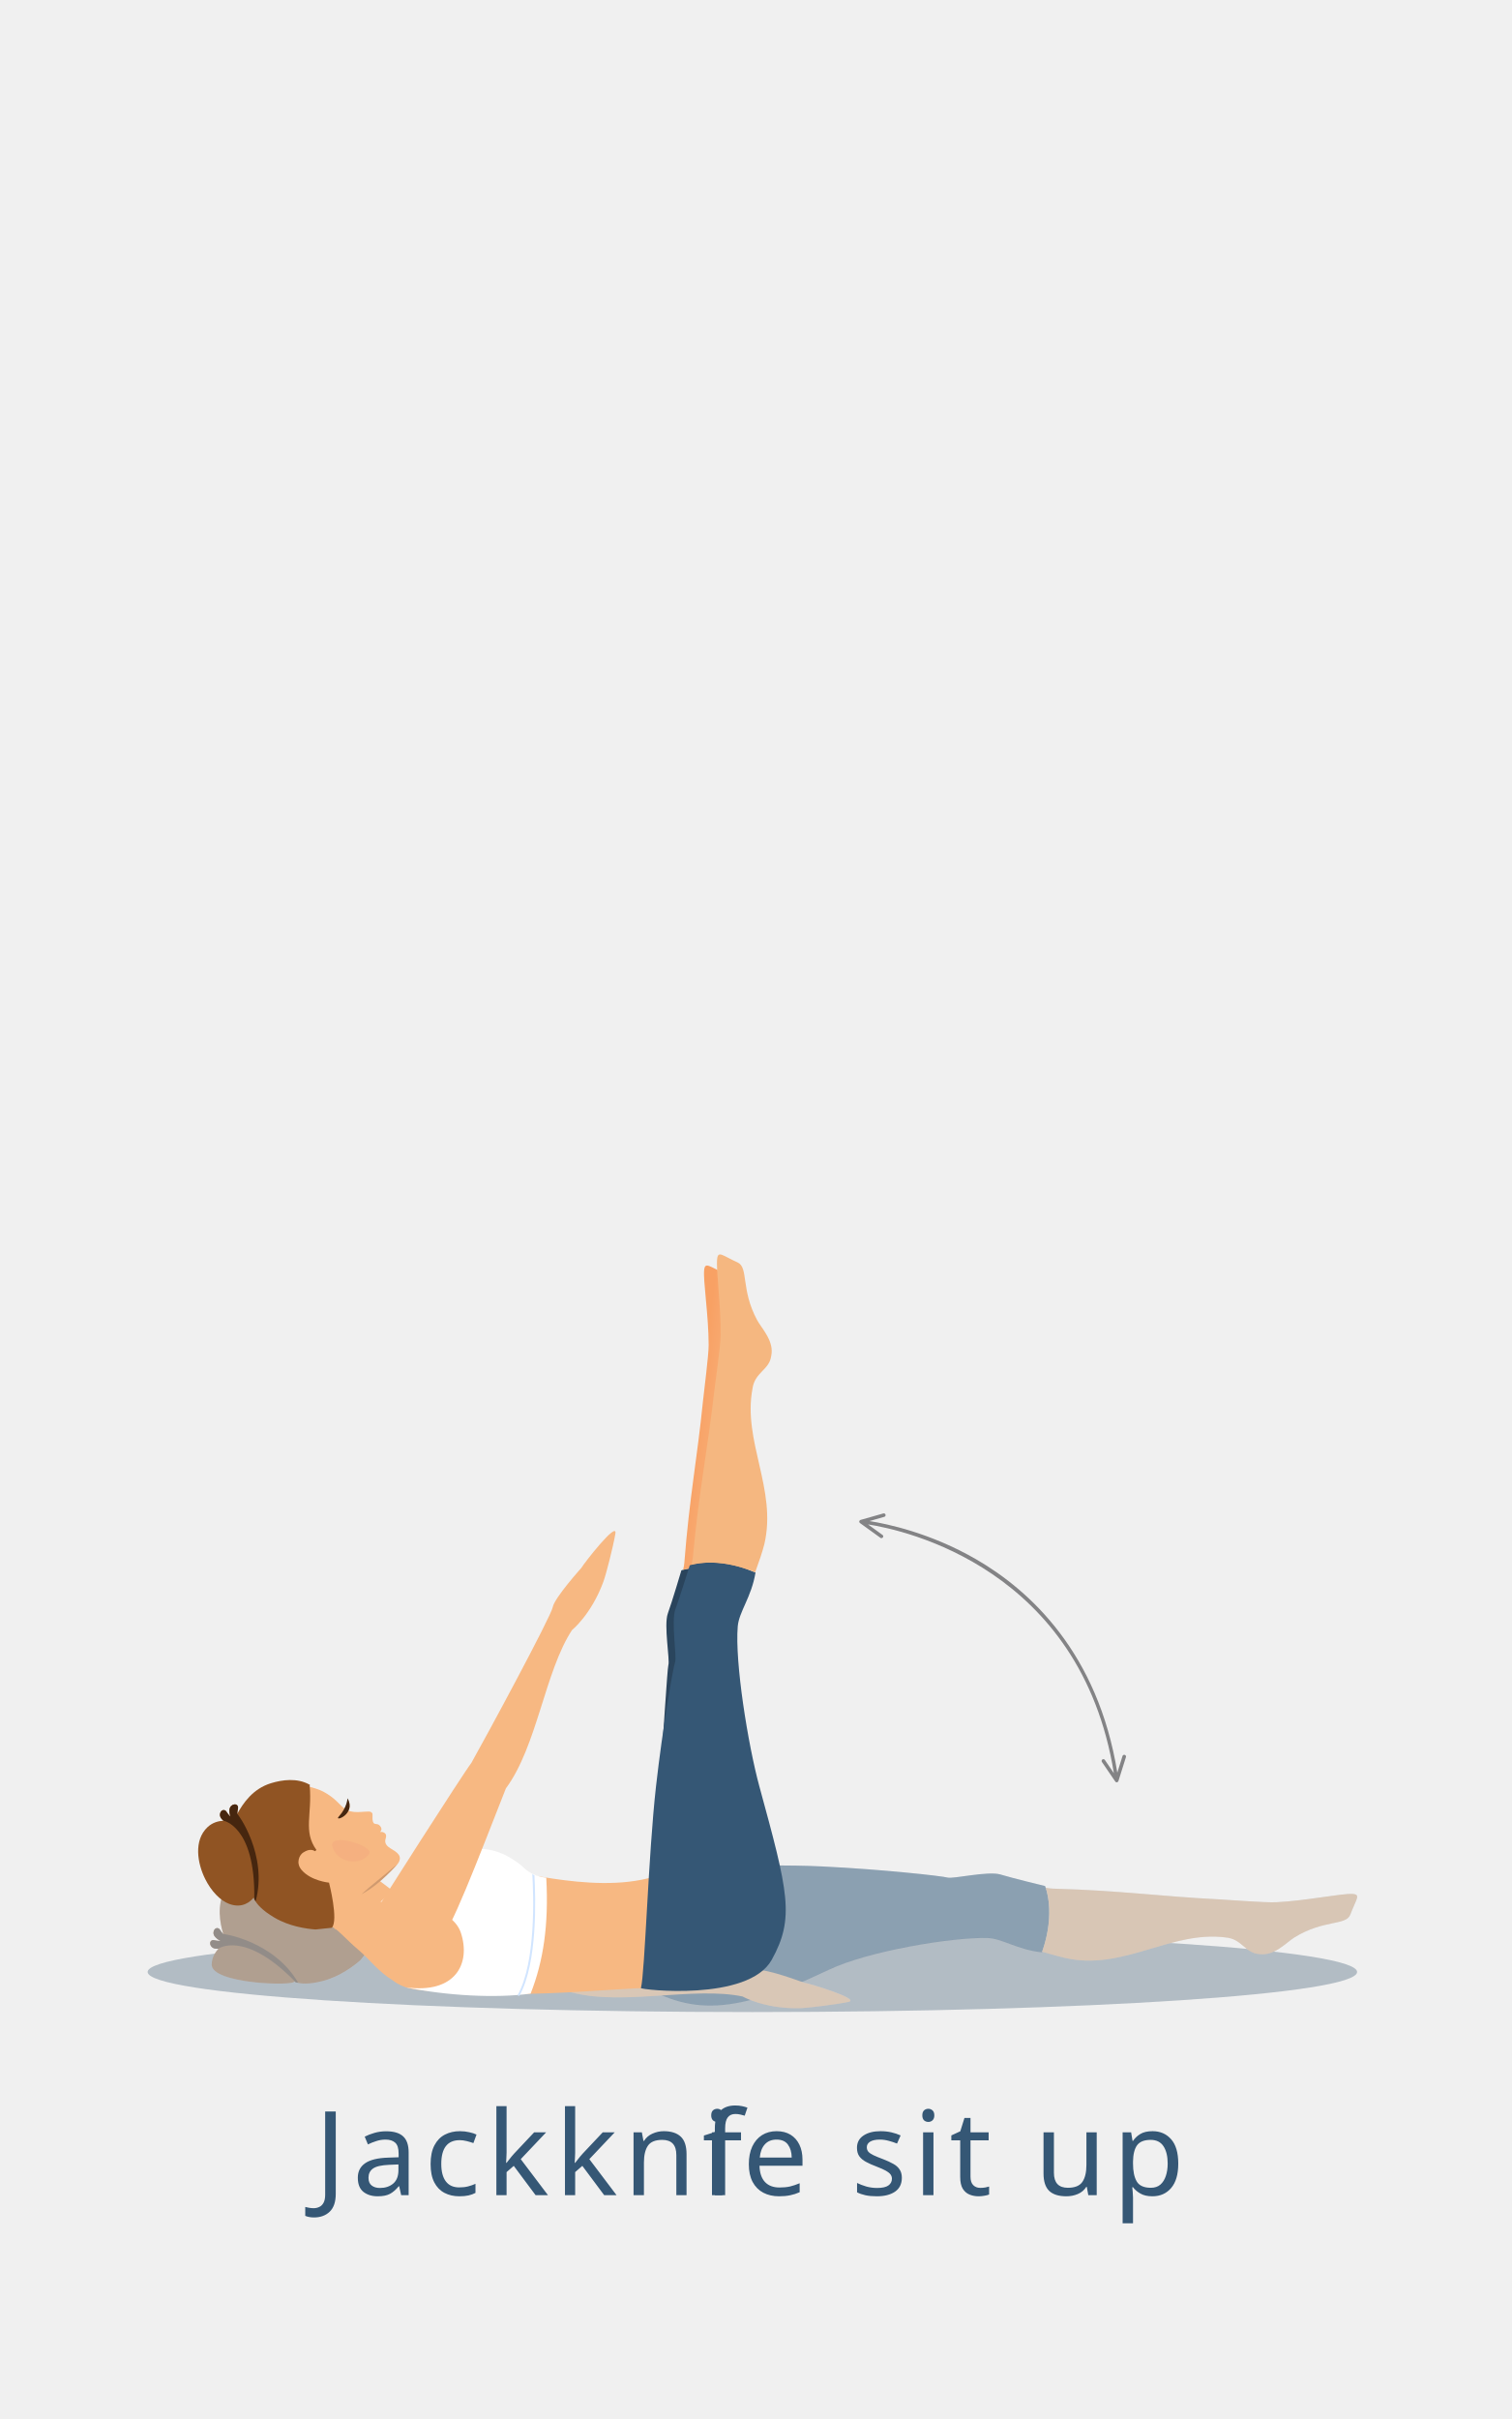
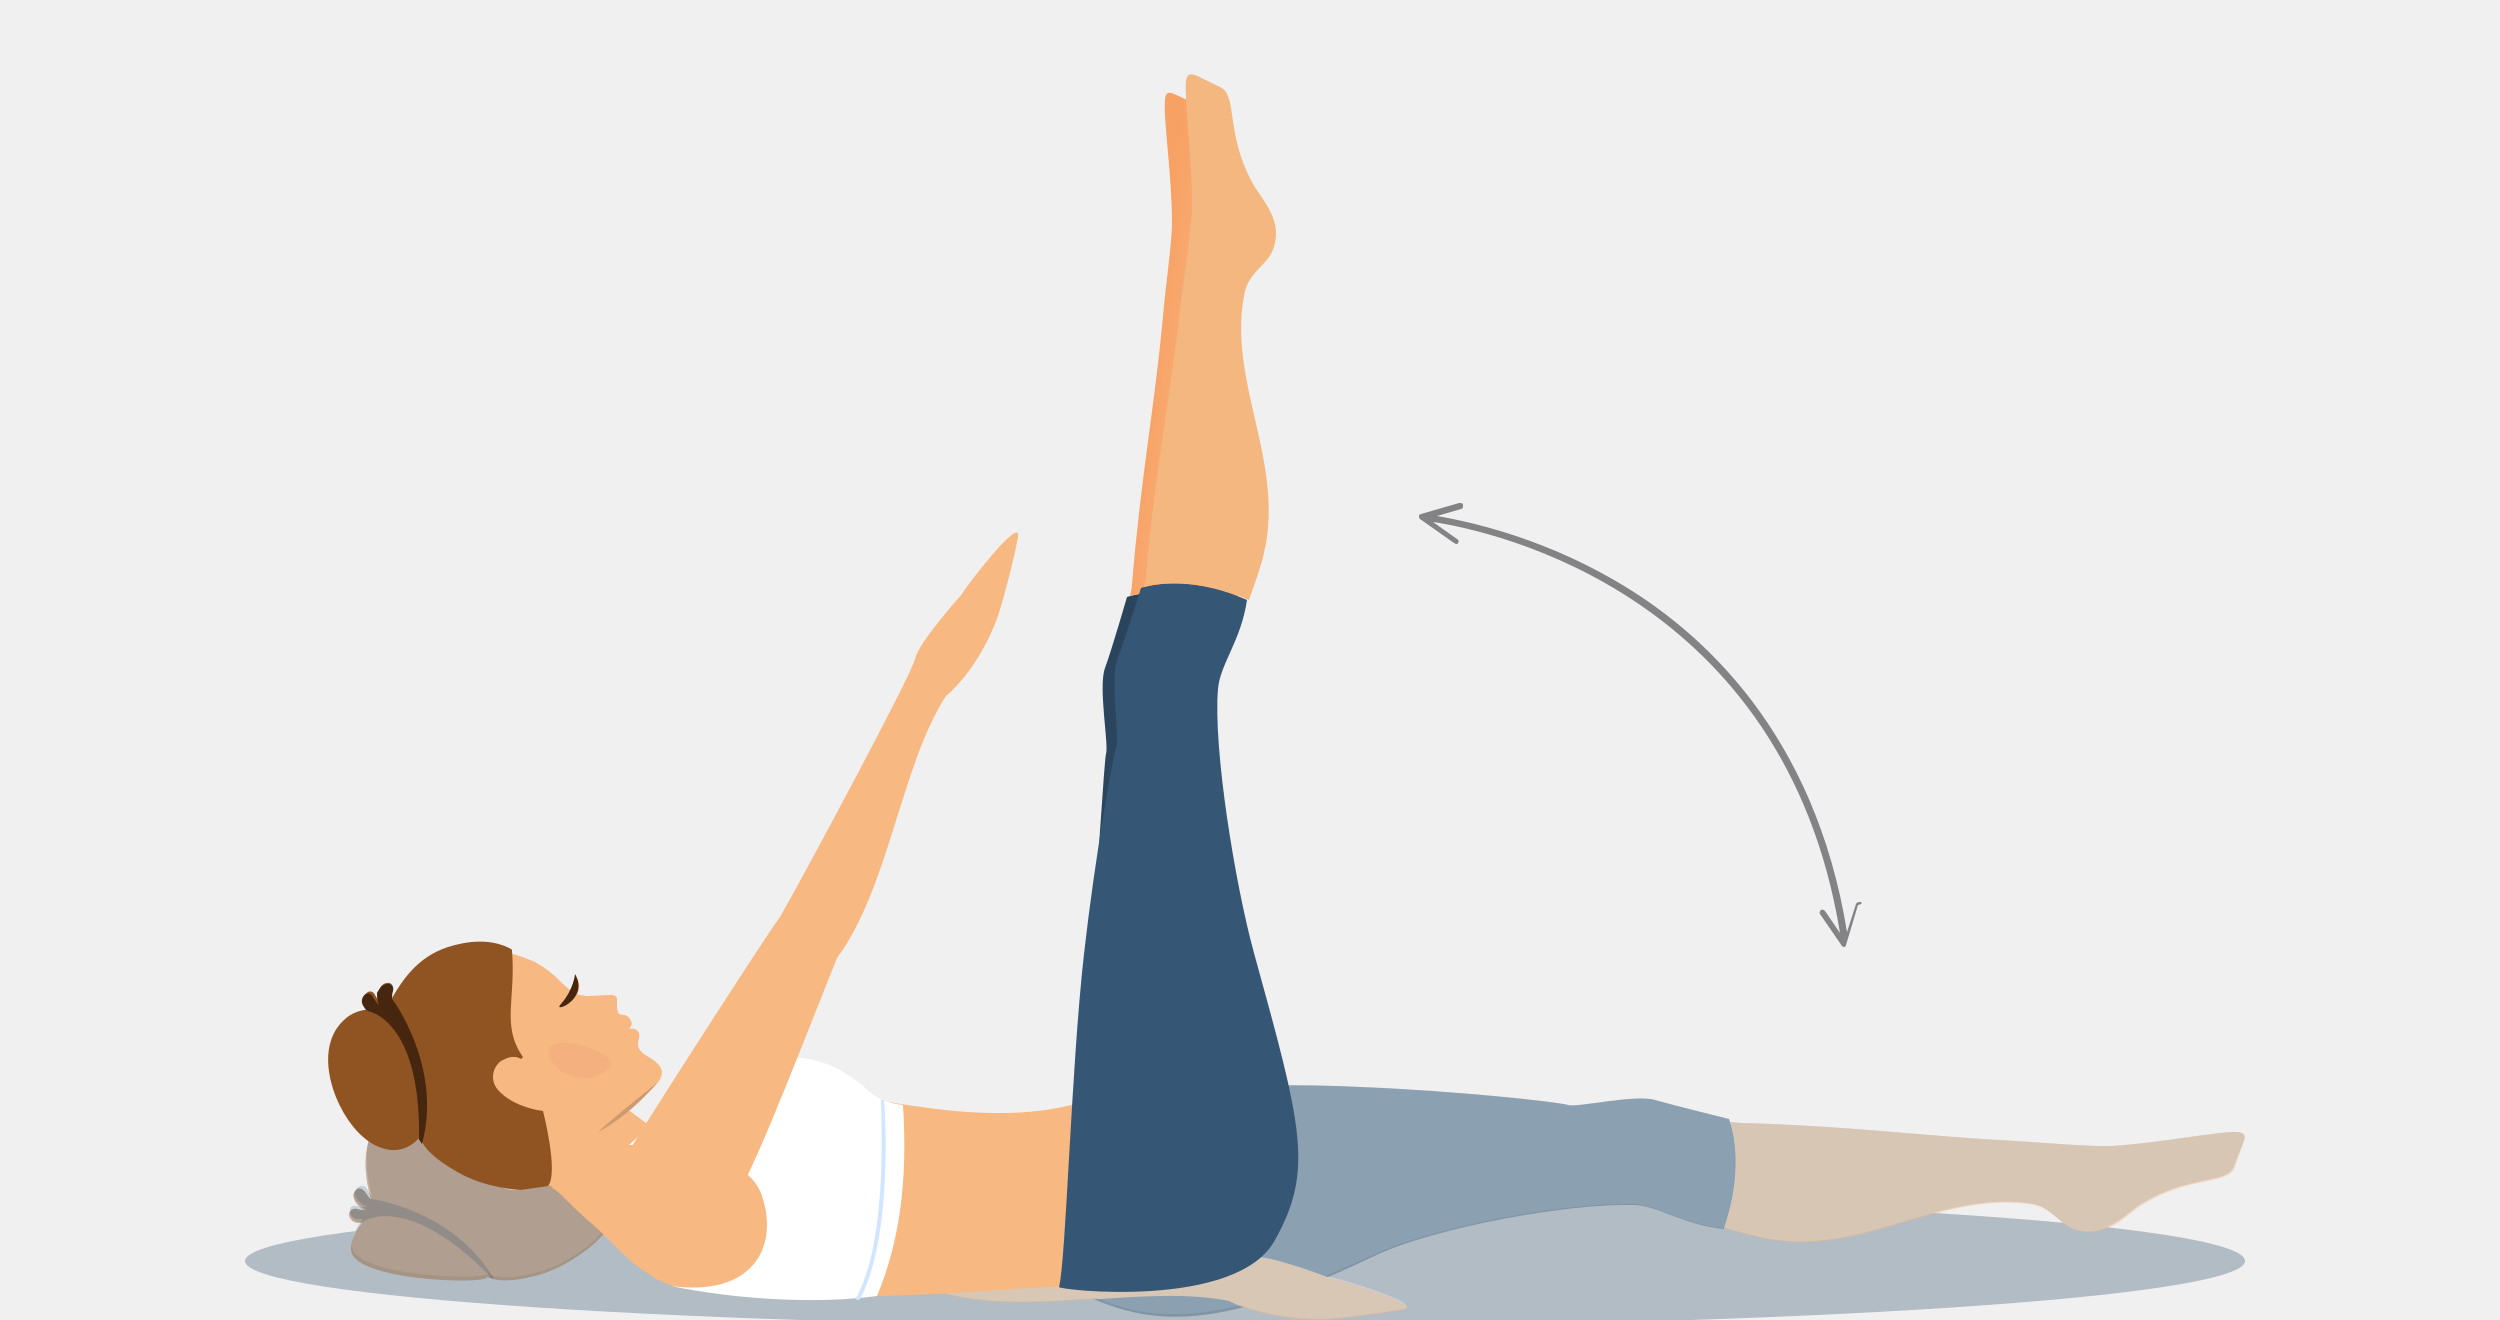
- <svg xmlns="http://www.w3.org/2000/svg" version="1.1" id="Layer_1" x="0px" y="0px" viewBox="0 0 250 400" style="enable-background:new 0 0 250 400;" xml:space="preserve">
+ <svg xmlns="http://www.w3.org/2000/svg" version="1.1" id="Layer_1" x="0px" y="0px" viewBox="0 0 250 132" style="enable-background:new 0 0 250 132;" xml:space="preserve">
  <style type="text/css">
- 	.st0{fill:#355775;}
- 	.st1{font-family:'FarmWaveFree-Regular';}
- 	.st2{font-size:19.373px;}
- 	.st3{letter-spacing:1;}
- 	.st4{fill:#B2BCC4;}
- 	.st5{fill:#C5D0D9;}
- 	.st6{opacity:0.4;}
- 	.st7{fill:#F7B882;}
- 	.st8{fill:#905423;}
- 	.st9{fill:#46260F;}
- 	.st10{fill:#D09A6F;}
- 	.st11{fill:#F5B080;}
- 	.st12{fill:#F5B780;}
- 	.st13{fill:#FFFFFF;}
- 	.st14{fill:#D1E5FF;}
- 	.st15{fill:url(#SVGID_1_);}
- 	.st16{fill:url(#SVGID_00000086674015371625439490000007121579016976528263_);}
- 	.st17{fill:#838385;}
+ 	.st0{fill:#B2BCC4;}
+ 	.st1{fill:#C5D0D9;}
+ 	.st2{opacity:0.4;}
+ 	.st3{fill:#F7B882;}
+ 	.st4{fill:#905423;}
+ 	.st5{fill:#46260F;}
+ 	.st6{fill:#D09A6F;}
+ 	.st7{fill:#F5B080;}
+ 	.st8{fill:#355775;}
+ 	.st9{fill:#F5B780;}
+ 	.st10{fill:#FFFFFF;}
+ 	.st11{fill:#D1E5FF;}
+ 	.st12{fill:url(#SVGID_1_);}
+ 	.st13{fill:url(#SVGID_00000050650455833206928890000004049128767998318005_);}
+ 	.st14{fill:#838385;}
</style>
  <g>
-     <text transform="matrix(1 0 0 1 52.0013 362.9848)" class="st0 st1 st2 st3">Jackkni</text>
-     <text transform="matrix(1 0 0 1 116.1246 362.9848)" class="st0 st1 st2">f</text>
-     <text transform="matrix(1 0 0 1 122.7915 362.9848)" class="st0 st1 st2 st3">e sit up</text>
    <g>
-       <path class="st4" d="M224.46,326.08c0-3.66-44.78-6.63-100.02-6.63s-100.02,2.97-100.02,6.63c0,3.66,44.78,6.63,100.02,6.63    S224.46,329.74,224.46,326.08z" />
+       <path class="st0" d="M224.5,126.1c0-3.7-44.8-6.6-100-6.6s-100,3-100,6.6s44.8,6.6,100,6.6S224.5,129.7,224.5,126.1z" />
      <g>
-         <path class="st5" d="M223.74,313.18c-1.84-0.12-7.56,1.11-12.65,1.37c-1.84,0.09-7.67-0.39-9.52-0.48     c-9.6-0.48-16.38-1.47-27.39-1.77c-0.35-0.01-0.77-0.07-1.23-0.14c-0.06-0.18-0.11-0.29-0.11-0.29s-5.34-1.29-7.38-1.91     c-2.04-0.62-7.86,0.77-8.74,0.51c-0.88-0.26-10.9-1.37-20.72-1.84c-11.52-0.56-24.98,0.59-27.69,0.1c-0.23-0.04-1.89,7.81-3.3,15     c-3.91-0.48-7.25-0.92-8.71-1.13c-1.87-0.58-12.6-3.67-13.71-3.88c-3.08-0.35-9.08-1.2-12.51-1.67     c-0.15-1.72-0.65-3.46-0.74-5.19c-0.18-0.02-7.1,1.02-8.1,1.13c0.45-2.43,0.34-4.79,0.28-5.65c0-0.28-0.01-0.49-0.03-0.61     c-0.3-1.45-1.45-1.17-2.61-0.87c-0.61,0.15-1.22,0.19-1.63-0.37c-0.21-0.29-0.22-0.48-0.53-0.67c-0.2-0.12-0.44-0.05-0.64,0.04     c-0.35,0.15-0.32,0.52-0.41,0.05c-0.07-0.37-0.62-0.51-0.97-0.41c-0.51,0.14-0.53,0.77-1.37,0.07c-0.21-0.18-0.37-0.42-0.59-0.59     c-0.24-0.18-0.54-0.06-0.73,0.14c-0.57,0.59-1.05,1.24-1.67,1.78c-0.2,0.15-0.4,0.28-0.57,0.4c-0.07,0.04-0.14,0.07-0.21,0.1     c-0.2-0.56-0.66-1.08-1.57-1.32c0,0,0.48,0.55,0.82,1.52v0.01c-0.47,0.08-0.98,0.07-1.51,0.07c-0.98,0-1.96,0.16-2.91,0.44     c-0.37,0.1-1.2,0.46-2.18,1.03c-0.04-0.03-0.08-0.07-0.12-0.1l-0.05-0.13l-0.13,0.04c-2.2,0.64-3.7,2.6-4.61,4.31     c-1.5,2.83-0.9,5.67-0.36,7.55c-0.21-0.23-0.38-0.45-0.5-0.66c-0.24-0.42-0.7-0.44-0.95-0.09c-0.19,0.26-0.26,0.72,0.03,1.11     c0.22,0.3,0.57,0.57,0.98,0.77c-0.37,0-0.7-0.03-0.98-0.1c-0.43-0.11-0.66,0.1-0.72,0.32c-0.11,0.39,0.18,0.96,0.8,1.05     c0.17,0.03,0.35,0.03,0.54,0.01c-0.54,0.6-1.07,1.47-1.1,2.61c-0.09,3.22,13.73,3.61,13.64,2.81c0.06,0.03,0.13,0.05,0.19,0.08     l0,0c0.05,0.02,0.09,0.04,0.14,0.06c0.1,0.03,0.21,0.06,0.33,0.09c0,0,0.01,0,0.01,0l0,0c0.77,0.17,2.06,0.21,4.11-0.32     c2.77-0.72,5.03-2.44,6.14-3.4l0.04-0.03l1.69-2.1c0-0.03-0.02-0.07-0.03-0.11c0.06-0.05,0.13-0.1,0.18-0.14     c0.12,0,0.24,0.01,0.36,0.02c0.02-0.13,0.65-0.2,1.53-0.24c0.27,2.68,1.35,5.53,3.28,6.76c2.47,1.58,14.41,1.08,27.83,1.12     c4.44,1.2,9.81,0.86,15.09,0.52c4.29,1.78,8.56,2.24,14.51,0.74c1.49,0.59,4.29,1.44,8.08,1.37c1.31-0.02,5.84-0.57,8.13-1.03     c2.28-0.46-6.52-3.1-7.31-3.2c0,0-0.14-0.05-0.37-0.14c1.43-0.61,2.91-1.26,4.51-2.03c6.42-3.06,20.23-5.37,26.15-5.24     c2.46,0.05,4.95,1.95,9.08,2.37c0.01-0.03,0.02-0.05,0.02-0.07c1.74,0.51,3.43,0.98,4.75,1.22c9.2,1.54,16.73-4.68,25.55-3.59     c2.74,0.21,3.24,2.57,5.56,2.75c2.51,0.4,4.49-1.88,5.83-2.72c4.84-3.02,8.57-1.94,9.28-3.8     C224.28,314.08,225.12,313.27,223.74,313.18L223.74,313.18z" />
-         <g class="st6">
+         <path class="st1" d="M223.7,113.2c-1.8-0.1-7.6,1.1-12.6,1.4c-1.8,0.1-7.7-0.4-9.5-0.5c-9.6-0.5-16.4-1.5-27.4-1.8     c-0.4,0-0.8-0.1-1.2-0.1c-0.1-0.2-0.1-0.3-0.1-0.3s-5.3-1.3-7.4-1.9c-2-0.6-7.9,0.8-8.7,0.5c-0.9-0.3-10.9-1.4-20.7-1.8     c-11.5-0.6-25,0.6-27.7,0.1c-0.2,0-1.9,7.8-3.3,15c-3.9-0.5-7.2-0.9-8.7-1.1c-1.9-0.6-12.6-3.7-13.7-3.9     c-3.1-0.4-9.1-1.2-12.5-1.7c-0.2-1.7-0.7-3.5-0.7-5.2c-0.2,0-7.1,1-8.1,1.1c0.5-2.4,0.3-4.8,0.3-5.6c0-0.3,0-0.5,0-0.6     c-0.3-1.5-1.5-1.2-2.6-0.9c-0.6,0.1-1.2,0.2-1.6-0.4c-0.2-0.3-0.2-0.5-0.5-0.7c-0.2-0.1-0.4,0-0.6,0c-0.3,0.1-0.3,0.5-0.4,0     c-0.1-0.4-0.6-0.5-1-0.4c-0.5,0.1-0.5,0.8-1.4,0.1c-0.2-0.2-0.4-0.4-0.6-0.6c-0.2-0.2-0.5-0.1-0.7,0.1c-0.6,0.6-1,1.2-1.7,1.8     c-0.2,0.1-0.4,0.3-0.6,0.4c-0.1,0-0.1,0.1-0.2,0.1c-0.2-0.6-0.7-1.1-1.6-1.3c0,0,0.5,0.5,0.8,1.5l0,0c-0.5,0.1-1,0.1-1.5,0.1     c-1,0-2,0.2-2.9,0.4c-0.4,0.1-1.2,0.5-2.2,1l-0.1-0.1v-0.1h-0.1c-2.2,0.6-3.7,2.6-4.6,4.3c-1.5,2.8-0.9,5.7-0.4,7.5     c-0.2-0.2-0.4-0.5-0.5-0.7c-0.2-0.4-0.7-0.4-1-0.1c-0.2,0.3-0.3,0.7,0,1.1c0.2,0.3,0.6,0.6,1,0.8c-0.4,0-0.7,0-1-0.1     c-0.4-0.1-0.7,0.1-0.7,0.3c-0.1,0.4,0.2,1,0.8,1c0.2,0,0.3,0,0.5,0c-0.5,0.6-1.1,1.5-1.1,2.6c-0.1,3.2,13.7,3.6,13.6,2.8     c0.1,0,0.1,0,0.2,0.1l0,0c0,0,0.1,0,0.1,0.1c0.1,0,0.2,0.1,0.3,0.1l0,0l0,0c0.8,0.2,2.1,0.2,4.1-0.3c2.8-0.7,5-2.4,6.1-3.4l0,0     l1.7-2.1v-0.1c0.1,0,0.1-0.1,0.2-0.1c0.1,0,0.2,0,0.4,0c0-0.1,0.7-0.2,1.5-0.2c0.3,2.7,1.4,5.5,3.3,6.8     c2.5,1.6,14.4,1.1,27.8,1.1c4.4,1.2,9.8,0.9,15.1,0.5c4.3,1.8,8.6,2.2,14.5,0.7c1.5,0.6,4.3,1.4,8.1,1.4c1.3,0,5.8-0.6,8.1-1     c2.3-0.5-6.5-3.1-7.3-3.2c0,0-0.1,0-0.4-0.1c1.4-0.6,2.9-1.3,4.5-2c6.4-3.1,20.2-5.4,26.1-5.2c2.5,0,4.9,2,9.1,2.4c0,0,0,0,0-0.1     c1.7,0.5,3.4,1,4.8,1.2c9.2,1.5,16.7-4.7,25.6-3.6c2.7,0.2,3.2,2.6,5.6,2.8c2.5,0.4,4.5-1.9,5.8-2.7c4.8-3,8.6-1.9,9.3-3.8     C224.3,114.1,225.1,113.3,223.7,113.2L223.7,113.2z" />
+         <g class="st2">
          <g>
-             <path class="st7" d="M59.62,323.31c0.83-0.7,1.47-1.26,1.85-1.52c0.12,0,0.24,0.01,0.36,0.02c0.06-0.45,7.27-0.15,7.51-0.57       c1.69-2.97,0.18-6.21,0-9.37c-0.19-0.02-8.08,1.16-8.23,1.14c0.13-1.58,0.52-5.57,0.37-6.26c-0.3-1.45-1.45-1.17-2.61-0.87       c-0.61,0.15-1.22,0.19-1.63-0.37c-0.21-0.29-0.22-0.48-0.53-0.67c-0.2-0.12-0.44-0.05-0.64,0.04       c-0.35,0.15-0.32,0.52-0.41,0.05c-0.07-0.37-0.62-0.51-0.97-0.41c-0.51,0.14-0.53,0.77-1.37,0.07       c-0.21-0.18-0.37-0.42-0.59-0.59c-0.24-0.18-0.54-0.06-0.73,0.14c-0.57,0.59-1.05,1.24-1.67,1.78c-0.2,0.15-0.4,0.28-0.57,0.4       c-0.09,0.05-0.18,0.09-0.26,0.12c-0.01-0.42-0.57-1-1.08-1.14c0.34,0.33,0.48,0.85,0.38,1.33c-0.47,0.08-0.98,0.07-1.51,0.07       c-0.98,0-1.96,0.16-2.91,0.44c-0.49,0.14-1.8,0.72-3.2,1.68C45.99,324.03,58.76,322.16,59.62,323.31L59.62,323.31z" />
+             <path class="st3" d="M59.6,123.3c0.8-0.7,1.5-1.3,1.8-1.5c0.1,0,0.2,0,0.4,0c0.1-0.5,7.3-0.1,7.5-0.6c1.7-3,0.2-6.2,0-9.4       c-0.2,0-8.1,1.2-8.2,1.1c0.1-1.6,0.5-5.6,0.4-6.3c-0.3-1.5-1.5-1.2-2.6-0.9c-0.6,0.1-1.2,0.2-1.6-0.4c-0.2-0.3-0.2-0.5-0.5-0.7       c-0.2-0.1-0.4,0-0.6,0c-0.3,0.1-0.3,0.5-0.4,0c-0.1-0.4-0.6-0.5-1-0.4c-0.5,0.1-0.5,0.8-1.4,0.1c-0.2-0.2-0.4-0.4-0.6-0.6       c-0.2-0.2-0.5-0.1-0.7,0.1c-0.6,0.6-1,1.2-1.7,1.8c-0.2,0.1-0.4,0.3-0.6,0.4c-0.1,0-0.2,0.1-0.3,0.1c0-0.4-0.6-1-1.1-1.1       c0.3,0.3,0.5,0.9,0.4,1.3c-0.5,0.1-1,0.1-1.5,0.1c-1,0-2,0.2-2.9,0.4c-0.5,0.1-1.8,0.7-3.2,1.7C46,124,58.8,122.2,59.6,123.3       L59.6,123.3z" />
            <g>
-               <path class="st8" d="M59.58,324.16c-1.1,0.96-3.37,2.67-6.14,3.4c-2.38,0.62-3.74,0.47-4.45,0.23        c-0.12-0.04-0.23-0.09-0.33-0.14c0.09,0.8-13.73,0.41-13.64-2.81c0.03-1.14,0.56-2.01,1.1-2.61        c-0.19,0.02-0.38,0.02-0.54-0.01c-0.62-0.09-0.91-0.67-0.8-1.05c0.06-0.22,0.29-0.44,0.72-0.32c0.27,0.07,0.6,0.1,0.98,0.1        c-0.41-0.2-0.76-0.47-0.98-0.77c-0.29-0.4-0.22-0.85-0.03-1.11c0.26-0.35,0.71-0.33,0.95,0.09c0.12,0.21,0.29,0.43,0.5,0.66        c-0.54-1.88-1.14-4.72,0.36-7.55c0.91-1.71,2.4-3.67,4.61-4.31l0.13-0.04l0.05,0.13c3.69,3.06,4.54,6.12,8.32,6.71l-0.02,0.3        c-0.92,0.2-1.12,1.12-1.23,1.55c-0.17,0.69,0.3,2.11,1.87,2.23c2.39,0.18,4.68-1.73,4.68-1.73s5.53,3.24,5.61,4.93l-1.69,2.1        L59.58,324.16z" />
-               <path class="st9" d="M35.47,319.07c0.26-0.35,0.71-0.33,0.95,0.09c0.12,0.21,0.29,0.43,0.5,0.66        c-0.03-0.1,8.41,1.15,12.4,8.05c-0.13-0.03-0.24-0.06-0.34-0.09c-0.05-0.02-0.09-0.04-0.14-0.06        c-0.02-0.02-0.03-0.04-0.04-0.06c-8.46-8.64-12.76-5.36-12.69-5.44c-0.19,0.02-0.38,0.02-0.54-0.01        c-0.62-0.09-0.91-0.67-0.8-1.05c0.06-0.22,0.29-0.44,0.72-0.32c0.27,0.07,0.6,0.1,0.98,0.1c-0.41-0.2-0.76-0.47-0.98-0.77        C35.21,319.79,35.28,319.33,35.47,319.07L35.47,319.07z" />
-               <path class="st9" d="M47.98,305.08c0,0,1.04,1.16,1.11,3.13C49.15,309.59,50.95,305.88,47.98,305.08z" />
-               <path class="st10" d="M61.49,307c0,0,0.43,4.14-0.65,7.65C60.91,312.74,61.25,310.14,61.49,307z" />
-               <path class="st11" d="M57.02,309.04c0.44,2.47-2.61,4.76-5.07,3.5C49.49,311.29,56.74,307.44,57.02,309.04z" />
+               <path class="st4" d="M59.6,124.2c-1.1,1-3.4,2.7-6.1,3.4c-2.4,0.6-3.7,0.5-4.5,0.2c-0.1,0-0.2-0.1-0.3-0.1        c0.1,0.8-13.7,0.4-13.6-2.8c0-1.1,0.6-2,1.1-2.6c-0.2,0-0.4,0-0.5,0c-0.6-0.1-0.9-0.7-0.8-1c0.1-0.2,0.3-0.4,0.7-0.3        c0.3,0.1,0.6,0.1,1,0.1c-0.4-0.2-0.8-0.5-1-0.8c-0.3-0.4-0.2-0.9,0-1.1c0.3-0.4,0.7-0.3,1,0.1c0.1,0.2,0.3,0.4,0.5,0.7        c-0.5-1.9-1.1-4.7,0.4-7.5c0.9-1.7,2.4-3.7,4.6-4.3h0.1v0.1c3.7,3.1,4.5,6.1,8.3,6.7v0.3c-0.9,0.2-1.1,1.1-1.2,1.5        c-0.2,0.7,0.3,2.1,1.9,2.2c2.4,0.2,4.7-1.7,4.7-1.7s5.5,3.2,5.6,4.9L59.6,124.2L59.6,124.2z" />
+               <path class="st5" d="M35.5,119.1c0.3-0.4,0.7-0.3,1,0.1c0.1,0.2,0.3,0.4,0.5,0.7c0-0.1,8.4,1.1,12.4,8c-0.1,0-0.2-0.1-0.3-0.1        c0,0-0.1,0-0.1-0.1c0,0,0,0,0-0.1c-8.5-8.6-12.8-5.4-12.7-5.4c-0.2,0-0.4,0-0.5,0c-0.6-0.1-0.9-0.7-0.8-1        c0.1-0.2,0.3-0.4,0.7-0.3c0.3,0.1,0.6,0.1,1,0.1c-0.4-0.2-0.8-0.5-1-0.8C35.2,119.8,35.3,119.3,35.5,119.1L35.5,119.1z" />
+               <path class="st5" d="M48,105.1c0,0,1,1.2,1.1,3.1C49.2,109.6,51,105.9,48,105.1z" />
+               <path class="st6" d="M61.5,107c0,0,0.4,4.1-0.7,7.6C60.9,112.7,61.2,110.1,61.5,107z" />
+               <path class="st7" d="M57,109c0.4,2.5-2.6,4.8-5.1,3.5C49.5,111.3,56.7,107.4,57,109z" />
            </g>
          </g>
-           <path class="st0" d="M172.85,311.87c0,0-5.34-1.29-7.38-1.91c-2.04-0.62-7.86,0.77-8.74,0.51c-0.88-0.26-10.9-1.37-20.72-1.84      c-11.52-0.56-24.98,0.59-27.69,0.1c-0.27-0.05-2.49,10.69-3.98,18.55c9.19,5.47,15.48,6.66,32.78-1.58      c6.42-3.06,20.23-5.37,26.15-5.24c2.46,0.05,4.95,1.95,9.08,2.37C174.71,316.13,172.85,311.87,172.85,311.87L172.85,311.87z" />
-           <path class="st12" d="M223.74,313.18c-1.84-0.12-7.56,1.11-12.65,1.37c-1.84,0.09-7.67-0.39-9.52-0.48      c-9.6-0.48-16.38-1.47-27.39-1.77c-0.35-0.01-0.77-0.07-1.23-0.14c0.36,1.04,1.39,4.93-0.59,10.58      c1.74,0.51,3.43,0.98,4.75,1.22c9.2,1.54,16.73-4.68,25.55-3.59c2.74,0.21,3.24,2.57,5.56,2.75c2.51,0.4,4.49-1.88,5.83-2.72      c4.84-3.02,8.57-1.94,9.28-3.8C224.28,314.08,225.12,313.27,223.74,313.18L223.74,313.18z" />
-           <path class="st7" d="M64.09,316.68c-1.61,2.48-0.79,9.52,2.55,11.65c2.47,1.58,14.41,1.08,27.83,1.12      c8.45,2.28,20.32-1.01,28.37,0.69c0,0,3.5,2.04,9.31,1.94c1.31-0.02,5.84-0.57,8.13-1.03c2.28-0.46-6.52-3.1-7.31-3.2      c0,0-6.22-2.35-7.77-2.06c-1.55,0.3-24.33-2.54-28.9-3.2c-1.87-0.58-12.6-3.67-13.71-3.88c-4.46-0.5-15.07-2.07-15.07-1.97      c-1.03-0.1-2.14-0.19-3.32-0.27C64.16,316.54,64.14,316.61,64.09,316.68L64.09,316.68z" />
+           <path class="st8" d="M172.9,111.9c0,0-5.3-1.3-7.4-1.9c-2-0.6-7.9,0.8-8.7,0.5c-0.9-0.3-10.9-1.4-20.7-1.8      c-11.5-0.6-25,0.6-27.7,0.1c-0.3,0-2.5,10.7-4,18.5c9.2,5.5,15.5,6.7,32.8-1.6c6.4-3.1,20.2-5.4,26.1-5.2c2.5,0,4.9,2,9.1,2.4      C174.7,116.1,172.9,111.9,172.9,111.9L172.9,111.9z" />
+           <path class="st9" d="M223.7,113.2c-1.8-0.1-7.6,1.1-12.6,1.4c-1.8,0.1-7.7-0.4-9.5-0.5c-9.6-0.5-16.4-1.5-27.4-1.8      c-0.4,0-0.8-0.1-1.2-0.1c0.4,1,1.4,4.9-0.6,10.6c1.7,0.5,3.4,1,4.8,1.2c9.2,1.5,16.7-4.7,25.6-3.6c2.7,0.2,3.2,2.6,5.6,2.8      c2.5,0.4,4.5-1.9,5.8-2.7c4.8-3,8.6-1.9,9.3-3.8C224.3,114.1,225.1,113.3,223.7,113.2L223.7,113.2z" />
+           <path class="st3" d="M64.1,116.7c-1.6,2.5-0.8,9.5,2.6,11.6c2.5,1.6,14.4,1.1,27.8,1.1c8.4,2.3,20.3-1,28.4,0.7      c0,0,3.5,2,9.3,1.9c1.3,0,5.8-0.6,8.1-1c2.3-0.5-6.5-3.1-7.3-3.2c0,0-6.2-2.4-7.8-2.1c-1.6,0.3-24.3-2.5-28.9-3.2      c-1.9-0.6-12.6-3.7-13.7-3.9c-4.5-0.5-15.1-2.1-15.1-2c-1-0.1-2.1-0.2-3.3-0.3C64.2,116.5,64.1,116.6,64.1,116.7L64.1,116.7z" />
        </g>
      </g>
      <g>
-         <path class="st7" d="M82.81,309.44l-2.34-0.46c-2.14-4.14-10.39,1.39-15.51,3.68c-1.17-0.88-2.13-1.61-2.17-1.65     c1.21-1.02,2.66-2.3,3.05-2.89c0.82-1.24-0.2-1.85-1.22-2.46c-0.54-0.32-0.99-0.73-0.89-1.42c0.06-0.35,0.19-0.49,0.1-0.85     c-0.06-0.23-0.28-0.35-0.48-0.42c-0.36-0.14-0.6,0.14-0.33-0.26c0.21-0.31-0.08-0.8-0.39-0.98c-0.46-0.26-0.92,0.16-1.02-0.92     c-0.02-0.28,0.03-0.56,0-0.84c-0.04-0.3-0.34-0.42-0.61-0.42c-0.82,0.01-1.62,0.14-2.44,0.07c-0.25-0.04-0.48-0.08-0.69-0.12     c-0.1-0.03-0.18-0.06-0.27-0.1c0.3-0.3,0.31-1.11,0.04-1.57c0,0.47-0.26,0.94-0.67,1.21c-0.39-0.28-0.74-0.65-1.11-1.02     c-0.69-0.7-1.5-1.28-2.37-1.75c-0.45-0.25-1.78-0.77-3.45-1.08c-7.39,14.15,2.95,21.88,2.74,23.3c1.08,0.09,1.93,0.15,2.38,0.23     c0.08,0.08,0.16,0.18,0.24,0.27c0.22-0.17,2.12,1.96,3.8,3.36c1.83,1.52,3.36,3.68,5.8,5.15c1.81,1.42,4.03,1.5,4.78,1.58     c19.65,1.99,37.49-1.29,39.75-0.07c1.51,0.1-0.42-15.41,2.59-20.36C102.31,314.34,87.09,309.32,82.81,309.44L82.81,309.44z" />
+         <path class="st3" d="M82.8,109.4l-2.3-0.5c-2.1-4.1-10.4,1.4-15.5,3.7c-1.2-0.9-2.1-1.6-2.2-1.6c1.2-1,2.7-2.3,3.1-2.9     c0.8-1.2-0.2-1.9-1.2-2.5c-0.5-0.3-1-0.7-0.9-1.4c0.1-0.4,0.2-0.5,0.1-0.9c-0.1-0.2-0.3-0.4-0.5-0.4c-0.4-0.1-0.6,0.1-0.3-0.3     c0.2-0.3-0.1-0.8-0.4-1c-0.5-0.3-0.9,0.2-1-0.9c0-0.3,0-0.6,0-0.8c0-0.3-0.3-0.4-0.6-0.4c-0.8,0-1.6,0.1-2.4,0.1     c-0.2,0-0.5-0.1-0.7-0.1c-0.1,0-0.2-0.1-0.3-0.1c0.3-0.3,0.3-1.1,0-1.6c0,0.5-0.3,0.9-0.7,1.2c-0.4-0.3-0.7-0.6-1.1-1     c-0.7-0.7-1.5-1.3-2.4-1.8C53,96,51.7,95.4,50,95.1c-7.4,14.1,3,21.9,2.7,23.3c1.1,0.1,1.9,0.1,2.4,0.2c0.1,0.1,0.2,0.2,0.2,0.3     c0.2-0.2,2.1,2,3.8,3.4c1.8,1.5,3.4,3.7,5.8,5.1c1.8,1.4,4,1.5,4.8,1.6c19.7,2,37.5-1.3,39.8-0.1c1.5,0.1-0.4-15.4,2.6-20.4     C102.3,114.3,87.1,109.3,82.8,109.4L82.8,109.4z" />
        <g>
-           <path class="st8" d="M52.14,319.05c-1.46-0.11-4.27-0.5-6.74-1.95c-2.12-1.25-2.97-2.32-3.3-2.99c-0.06-0.11-0.1-0.23-0.14-0.33      c-0.51,0.63-1.86,1.88-4.09,1.03c-1.46-0.56-2.93-2.09-3.93-4.1c-1.29-2.58-1.95-6.38,0.39-8.58c0.83-0.78,1.82-1.02,2.63-1.06      c-0.15-0.12-0.28-0.25-0.38-0.39c-0.37-0.5-0.17-1.12,0.18-1.31c0.2-0.11,0.52-0.1,0.74,0.28c0.14,0.24,0.35,0.5,0.62,0.76      c-0.15-0.43-0.21-0.87-0.15-1.24c0.08-0.49,0.45-0.76,0.77-0.8c0.43-0.07,0.73,0.27,0.61,0.74c-0.06,0.24-0.1,0.51-0.11,0.82      c0.95-1.71,2.54-4.14,5.6-5.07c1.86-0.57,4.3-0.89,6.31,0.22l0.12,0.07l-0.05,0.13c0.44,4.78-1.13,7.53,1.12,10.63l-0.23,0.2      c-0.79-0.51-1.58-0.01-1.96,0.22c-0.6,0.36-1.29,1.7-0.26,2.89c1.56,1.82,4.53,2.09,4.53,2.09s1.6,6.2,0.47,7.46l-2.68,0.28      L52.14,319.05L52.14,319.05z" />
-           <path class="st9" d="M38.74,298.38c0.43-0.07,0.73,0.27,0.61,0.74c-0.06,0.24-0.1,0.51-0.11,0.82c0.05-0.1,5.12,6.77,3.04,14.47      c-0.07-0.11-0.13-0.21-0.17-0.31c-0.02-0.05-0.04-0.09-0.06-0.14c0-0.03,0.01-0.05,0.01-0.07c0.15-12.09-5.21-12.82-5.1-12.83      c-0.15-0.12-0.28-0.25-0.38-0.39c-0.37-0.5-0.17-1.12,0.18-1.31c0.2-0.11,0.52-0.1,0.74,0.28c0.14,0.24,0.35,0.5,0.62,0.76      c-0.15-0.43-0.21-0.87-0.15-1.24C38.04,298.7,38.42,298.42,38.74,298.38z" />
-           <path class="st9" d="M57.48,297.36c0,0-0.08,1.55-1.43,3C55.1,301.37,59,300.03,57.48,297.36z" />
-           <path class="st10" d="M65.65,308.3c0,0-2.63,3.23-5.88,4.94C61.17,311.93,63.25,310.34,65.65,308.3L65.65,308.3z" />
-           <path class="st11" d="M61.05,306.56c-1.44,2.05-5.21,1.51-6.06-1.12C54.15,302.82,61.98,305.24,61.05,306.56z" />
+           <path class="st4" d="M52.1,119c-1.5-0.1-4.3-0.5-6.7-2c-2.1-1.2-3-2.3-3.3-3c-0.1-0.1-0.1-0.2-0.1-0.3c-0.5,0.6-1.9,1.9-4.1,1      c-1.5-0.6-2.9-2.1-3.9-4.1c-1.3-2.6-2-6.4,0.4-8.6c0.8-0.8,1.8-1,2.6-1.1c-0.2-0.1-0.3-0.2-0.4-0.4c-0.4-0.5-0.2-1.1,0.2-1.3      c0.2-0.1,0.5-0.1,0.7,0.3c0.1,0.2,0.3,0.5,0.6,0.8c-0.2-0.4-0.2-0.9-0.2-1.2c0.1-0.5,0.5-0.8,0.8-0.8c0.4-0.1,0.7,0.3,0.6,0.7      c-0.1,0.2-0.1,0.5-0.1,0.8c1-1.7,2.5-4.1,5.6-5.1c1.9-0.6,4.3-0.9,6.3,0.2l0.1,0.1v0.1c0.4,4.8-1.1,7.5,1.1,10.6l-0.2,0.2      c-0.8-0.5-1.6,0-2,0.2c-0.6,0.4-1.3,1.7-0.3,2.9c1.6,1.8,4.5,2.1,4.5,2.1s1.6,6.2,0.5,7.5L52.1,119L52.1,119L52.1,119z" />
+           <path class="st5" d="M38.7,98.4c0.4-0.1,0.7,0.3,0.6,0.7c-0.1,0.2-0.1,0.5-0.1,0.8c0-0.1,5.1,6.8,3,14.5      c-0.1-0.1-0.1-0.2-0.2-0.3c0,0,0-0.1-0.1-0.1c0,0,0,0,0-0.1c0.2-12.1-5.2-12.8-5.1-12.8c-0.2-0.1-0.3-0.2-0.4-0.4      c-0.4-0.5-0.2-1.1,0.2-1.3c0.2-0.1,0.5-0.1,0.7,0.3c0.1,0.2,0.3,0.5,0.6,0.8c-0.2-0.4-0.2-0.9-0.2-1.2      C38,98.7,38.4,98.4,38.7,98.4z" />
+           <path class="st5" d="M57.5,97.4c0,0-0.1,1.5-1.4,3C55.1,101.4,59,100,57.5,97.4z" />
+           <path class="st6" d="M65.7,108.3c0,0-2.6,3.2-5.9,4.9C61.2,111.9,63.2,110.3,65.7,108.3L65.7,108.3z" />
+           <path class="st7" d="M61,106.6c-1.4,2-5.2,1.5-6.1-1.1C54.2,102.8,62,105.2,61,106.6z" />
        </g>
-         <path class="st13" d="M90.35,310.49c-2.73-0.33-3.56-1.58-4.21-2.09c-3.27-2.53-9.91-6.64-23.2,6.1     c4.28-0.18,11.86,0.78,13.29,5.11c1.67,5.07-0.89,10.14-9.11,9.01c6.74,1.38,14.84,1.84,20.64,1.04     C89.87,324.32,90.78,318.28,90.35,310.49L90.35,310.49z" />
-         <path class="st14" d="M88.12,309.94c-0.03-0.03-0.05-0.06-0.08-0.09c0.22,3.6,0.6,14.54-2.39,19.99c-0.04,0.07,0,0.15,0.08,0.18     c0.02,0.01,0.05,0.01,0.07,0.01c0.06,0,0.12-0.03,0.15-0.08c2.95-5.37,2.66-16,2.44-19.86C88.29,310.05,88.2,310.01,88.12,309.94     L88.12,309.94z" />
+         <path class="st10" d="M90.3,110.5c-2.7-0.3-3.6-1.6-4.2-2.1c-3.3-2.5-9.9-6.6-23.2,6.1c4.3-0.2,11.9,0.8,13.3,5.1     c1.7,5.1-0.9,10.1-9.1,9c6.7,1.4,14.8,1.8,20.6,1C89.9,124.3,90.8,118.3,90.3,110.5L90.3,110.5z" />
+         <path class="st11" d="M88.1,109.9L88.1,109.9c0.1,3.5,0.5,14.5-2.5,19.9c0,0.1,0,0.1,0.1,0.2h0.1c0.1,0,0.1,0,0.2-0.1     c2.9-5.4,2.7-16,2.4-19.9C88.3,110,88.2,110,88.1,109.9L88.1,109.9z" />
        <g>
-           <linearGradient id="SVGID_1_" gradientUnits="userSpaceOnUse" x1="698.979" y1="475.079" x2="764.449" y2="475.079" gradientTransform="matrix(0.256 -0.946 -0.9461 -0.2556 378.5597 1105.44)">
+           <linearGradient id="SVGID_1_" gradientUnits="userSpaceOnUse" x1="698.901" y1="275.06" x2="764.403" y2="275.06" gradientTransform="matrix(0.256 -0.946 -0.9461 -0.2556 189.3397 854.3198)">
            <stop offset="0" style="stop-color:#355775" />
-             <stop offset="0.03" style="stop-color:#345572" />
+             <stop offset="3.000000e-02" style="stop-color:#345572" />
            <stop offset="0.22" style="stop-color:#2E4B66" />
            <stop offset="0.47" style="stop-color:#2B465E" />
            <stop offset="1" style="stop-color:#2A445C" />
          </linearGradient>
-           <path class="st15" d="M112.7,259.67c0,0-1.53,5.16-2.24,7.12s0.38,7.73,0.08,8.57c-0.3,0.84-2.83,44.59-3.46,47.22      c-0.06,0.26,24.77-9.88,17.49-27.24c-2.7-6.44-4.3-20.06-3.89-25.85c0.17-2.4,2.16-4.74,2.77-8.75      C116.98,258.08,112.7,259.67,112.7,259.67L112.7,259.67z" />
-           <linearGradient id="SVGID_00000119091031372253447290000006027821234489575582_" gradientUnits="userSpaceOnUse" x1="787.887" y1="491.582" x2="789.259" y2="481.303" gradientTransform="matrix(0.256 -0.946 -0.9461 -0.2556 378.5597 1105.44)">
+           <path class="st12" d="M112.7,59.7c0,0-1.5,5.2-2.2,7.1s0.4,7.7,0.1,8.6c-0.3,0.8-2.8,44.6-3.5,47.2c-0.1,0.3,24.8-9.9,17.5-27.2      c-2.7-6.4-4.3-20.1-3.9-25.9c0.2-2.4,2.2-4.7,2.8-8.8C117,58.1,112.7,59.7,112.7,59.7L112.7,59.7z" />
+           <linearGradient id="SVGID_00000018935729216610918280000018228612618110663076_" gradientUnits="userSpaceOnUse" x1="787.874" y1="291.58" x2="789.246" y2="281.301" gradientTransform="matrix(0.256 -0.946 -0.9461 -0.2556 189.3397 854.3198)">
            <stop offset="0" style="stop-color:#F8A164" />
            <stop offset="0.1" style="stop-color:#F8A469" />
            <stop offset="0.63" style="stop-color:#F7B37B" />
            <stop offset="1" style="stop-color:#F7B882" />
          </linearGradient>
-           <path style="fill:url(#SVGID_00000119091031372253447290000006027821234489575582_);" d="M116.47,209.96      c-0.21,1.79,0.73,7.45,0.74,12.44c0,1.81-0.76,7.48-0.94,9.29c-0.94,9.37-2.25,15.95-3.08,26.7c-0.03,0.34-0.1,0.75-0.2,1.19      c1.04-0.29,4.93-1.1,10.4,1.13c0.58-1.67,1.13-3.3,1.43-4.58c1.97-8.92-3.79-16.61-2.29-25.18c0.34-2.67,2.69-3.03,2.98-5.29      c0.52-2.44-1.64-4.49-2.4-5.84c-2.74-4.9-1.49-8.48-3.3-9.28C117.39,209.47,116.63,208.61,116.47,209.96L116.47,209.96z" />
-           <path class="st0" d="M114.08,258.84c0,0-1.63,5.25-2.37,7.25c-0.74,2,0.27,7.9-0.05,8.75c-0.32,0.86-2.06,10.79-3.16,20.56      c-1.29,11.46-1.82,30.67-2.49,33.34c-0.07,0.27,17.76,2.3,21.63-4.67c3.86-6.95,2.71-11.26-2.05-28.7      c-1.87-6.86-4.07-20.52-3.57-26.43c0.21-2.45,2.26-4.81,2.94-8.91C118.44,257.25,114.08,258.84,114.08,258.84L114.08,258.84z" />
-           <path class="st12" d="M118.62,208.13c-0.23,1.83,0.63,7.61,0.57,12.71c-0.02,1.84-0.87,7.63-1.08,9.47      c-1.09,9.55-2.51,16.25-3.51,27.22c-0.03,0.35-0.12,0.77-0.22,1.21c1.06-0.29,5.01-1.07,10.52,1.26      c0.62-1.7,1.19-3.36,1.52-4.66c2.12-9.08-3.61-17-1.96-25.72c0.38-2.72,2.77-3.07,3.09-5.37c0.56-2.48-1.6-4.6-2.34-5.99      c-2.7-5.03-1.39-8.67-3.2-9.5C119.55,207.65,118.79,206.76,118.62,208.13z" />
+           <path style="fill:url(#SVGID_00000018935729216610918280000018228612618110663076_);" d="M116.5,10c-0.2,1.8,0.7,7.4,0.7,12.4      c0,1.8-0.8,7.5-0.9,9.3c-0.9,9.4-2.2,15.9-3.1,26.7c0,0.3-0.1,0.8-0.2,1.2c1-0.3,4.9-1.1,10.4,1.1c0.6-1.7,1.1-3.3,1.4-4.6      c2-8.9-3.8-16.6-2.3-25.2c0.3-2.7,2.7-3,3-5.3c0.5-2.4-1.6-4.5-2.4-5.8c-2.7-4.9-1.5-8.5-3.3-9.3C117.4,9.5,116.6,8.6,116.5,10      L116.5,10z" />
+           <path class="st8" d="M114.1,58.8c0,0-1.6,5.2-2.4,7.2c-0.7,2,0.3,7.9-0.1,8.8c-0.3,0.9-2.1,10.8-3.2,20.6      c-1.3,11.5-1.8,30.7-2.5,33.3c-0.1,0.3,17.8,2.3,21.6-4.7c3.9-7,2.7-11.3-2.1-28.7c-1.9-6.9-4.1-20.5-3.6-26.4      c0.2-2.5,2.3-4.8,2.9-8.9C118.4,57.2,114.1,58.8,114.1,58.8L114.1,58.8z" />
+           <path class="st9" d="M118.6,8.1c-0.2,1.8,0.6,7.6,0.6,12.7c0,1.8-0.9,7.6-1.1,9.5c-1.1,9.6-2.5,16.2-3.5,27.2      c0,0.4-0.1,0.8-0.2,1.2c1.1-0.3,5-1.1,10.5,1.3c0.6-1.7,1.2-3.4,1.5-4.7c2.1-9.1-3.6-17-2-25.7c0.4-2.7,2.8-3.1,3.1-5.4      c0.6-2.5-1.6-4.6-2.3-6c-2.7-5-1.4-8.7-3.2-9.5C119.6,7.6,118.8,6.8,118.6,8.1z" />
        </g>
-         <path class="st7" d="M72.52,321.26c2.08-2.07,6.23-13.03,11.15-25.53c5.19-7.04,6.43-19.3,10.94-26.19c0,0,3.17-2.53,5.18-7.97     c0.45-1.23,1.59-5.65,1.99-7.95c0.4-2.3-5.25,4.95-5.63,5.65c0,0-4.45,4.94-4.73,6.49c-0.28,1.55-11.19,21.75-13.47,25.77     c-1.22,1.53-16,24.65-15.9,24.7C59.19,322.34,67.93,325.84,72.52,321.26L72.52,321.26z" />
+         <path class="st3" d="M72.5,121.3c2.1-2.1,6.2-13,11.2-25.5c5.2-7,6.4-19.3,10.9-26.2c0,0,3.2-2.5,5.2-8c0.4-1.2,1.6-5.6,2-7.9     s-5.2,4.9-5.6,5.7c0,0-4.4,4.9-4.7,6.5C91.2,67.4,80.3,87.7,78,91.7c-1.2,1.5-16,24.6-15.9,24.7     C59.2,122.3,67.9,125.8,72.5,121.3L72.5,121.3z" />
      </g>
-       <path class="st17" d="M186.03,290.18c-0.15-0.05-0.32,0.04-0.37,0.19l-0.86,2.75c-3.2-19.79-14.41-30.09-23.3-35.25    c-7.61-4.41-14.84-5.9-17.69-6.35l2.45-0.7c0.16-0.04,0.25-0.21,0.2-0.36c-0.04-0.16-0.21-0.25-0.36-0.2l-3.77,1.07    c-0.11,0.03-0.19,0.12-0.21,0.23c-0.02,0.11,0.03,0.22,0.12,0.29l3.38,2.44c0.05,0.04,0.11,0.05,0.17,0.05    c0.09,0,0.18-0.04,0.24-0.12c0.1-0.13,0.07-0.32-0.07-0.41l-2.4-1.74c6.01,0.93,35.19,7.23,40.67,41.14l-1.49-2.19    c-0.09-0.14-0.28-0.17-0.41-0.08c-0.13,0.09-0.17,0.28-0.08,0.41l2.21,3.24c0.05,0.08,0.15,0.13,0.24,0.13c0.01,0,0.03,0,0.04,0    c0.11-0.02,0.2-0.1,0.24-0.2l1.25-3.98C186.27,290.39,186.18,290.22,186.03,290.18L186.03,290.18z" />
+       <path class="st14" d="M186,90.2c-0.1,0-0.3,0-0.4,0.2l-0.9,2.8c-3.2-19.8-14.4-30.1-23.3-35.2c-7.6-4.4-14.8-5.9-17.7-6.4l2.4-0.7    c0.2,0,0.2-0.2,0.2-0.4s-0.2-0.2-0.4-0.2l-3.8,1.1c-0.1,0-0.2,0.1-0.2,0.2s0,0.2,0.1,0.3l3.4,2.4c0.1,0,0.1,0.1,0.2,0.1    c0.1,0,0.2,0,0.2-0.1c0.1-0.1,0.1-0.3-0.1-0.4l-2.4-1.7c6,0.9,35.2,7.2,40.7,41.1l-1.5-2.2c-0.1-0.1-0.3-0.2-0.4-0.1    c-0.1,0.1-0.2,0.3-0.1,0.4l2.2,3.2c0.1,0.1,0.1,0.1,0.2,0.1l0,0c0.1,0,0.2-0.1,0.2-0.2l1.2-4C186.3,90.4,186.2,90.2,186,90.2    L186,90.2z" />
    </g>
  </g>
</svg>
